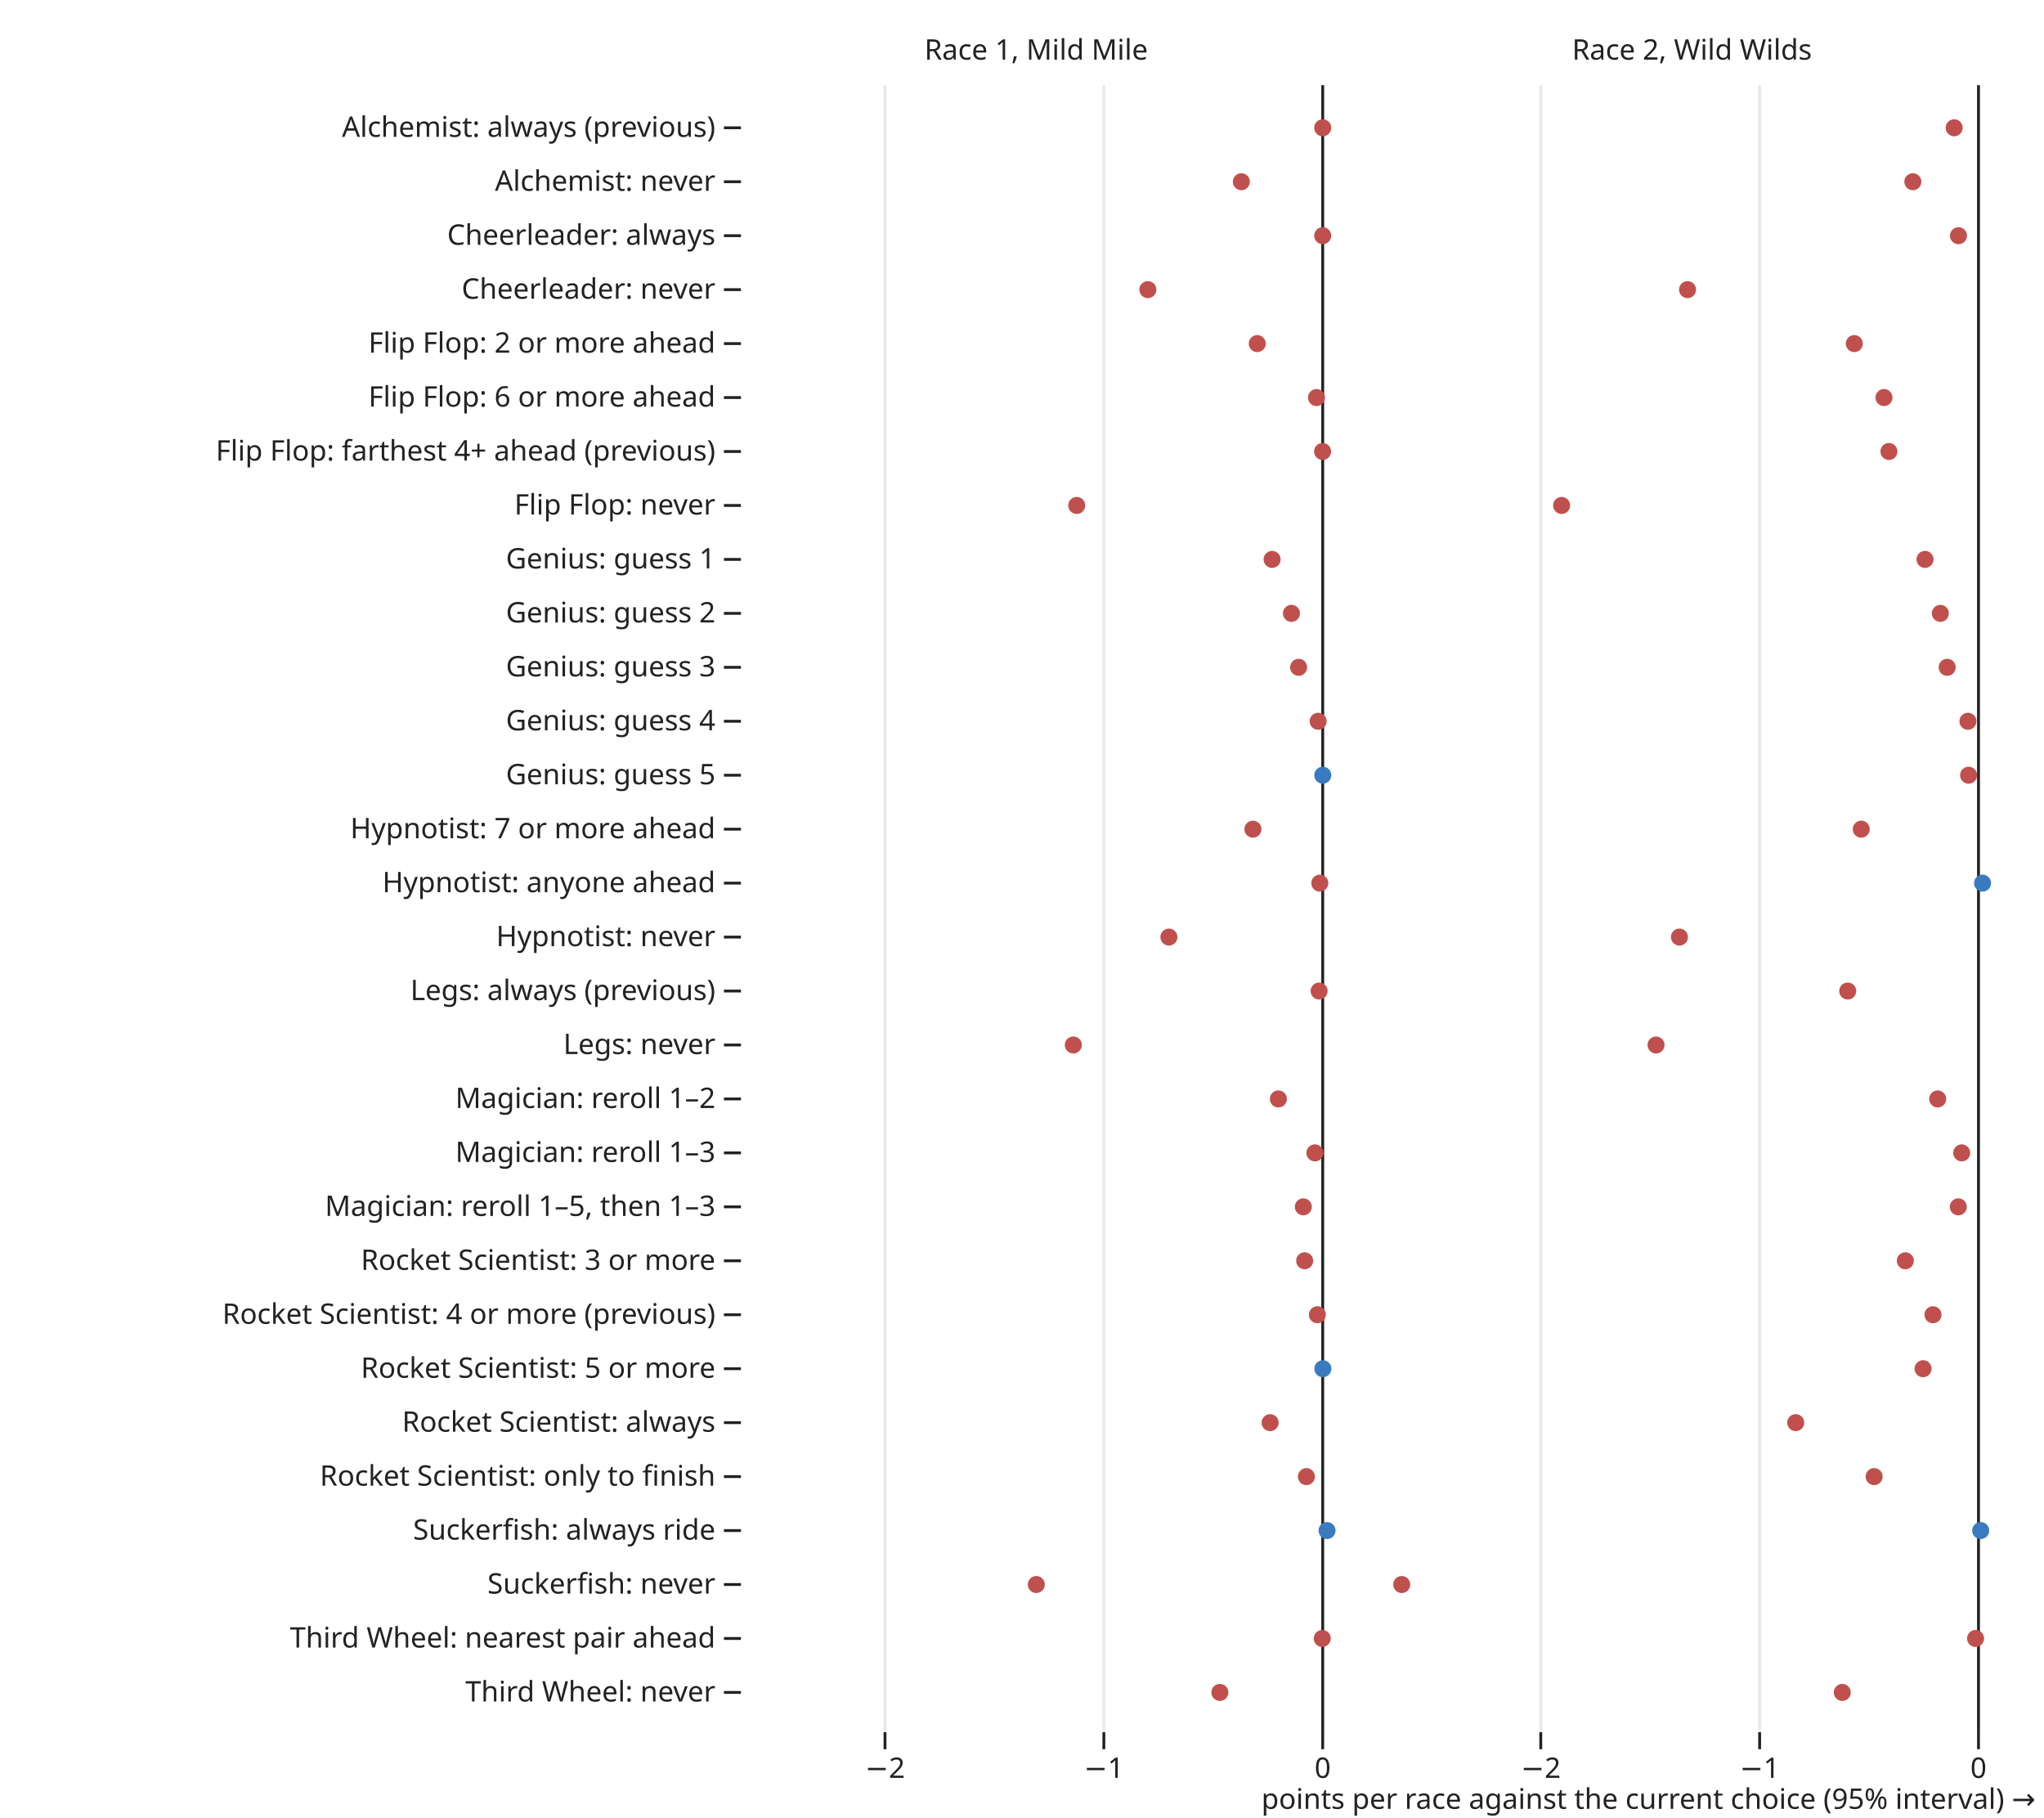
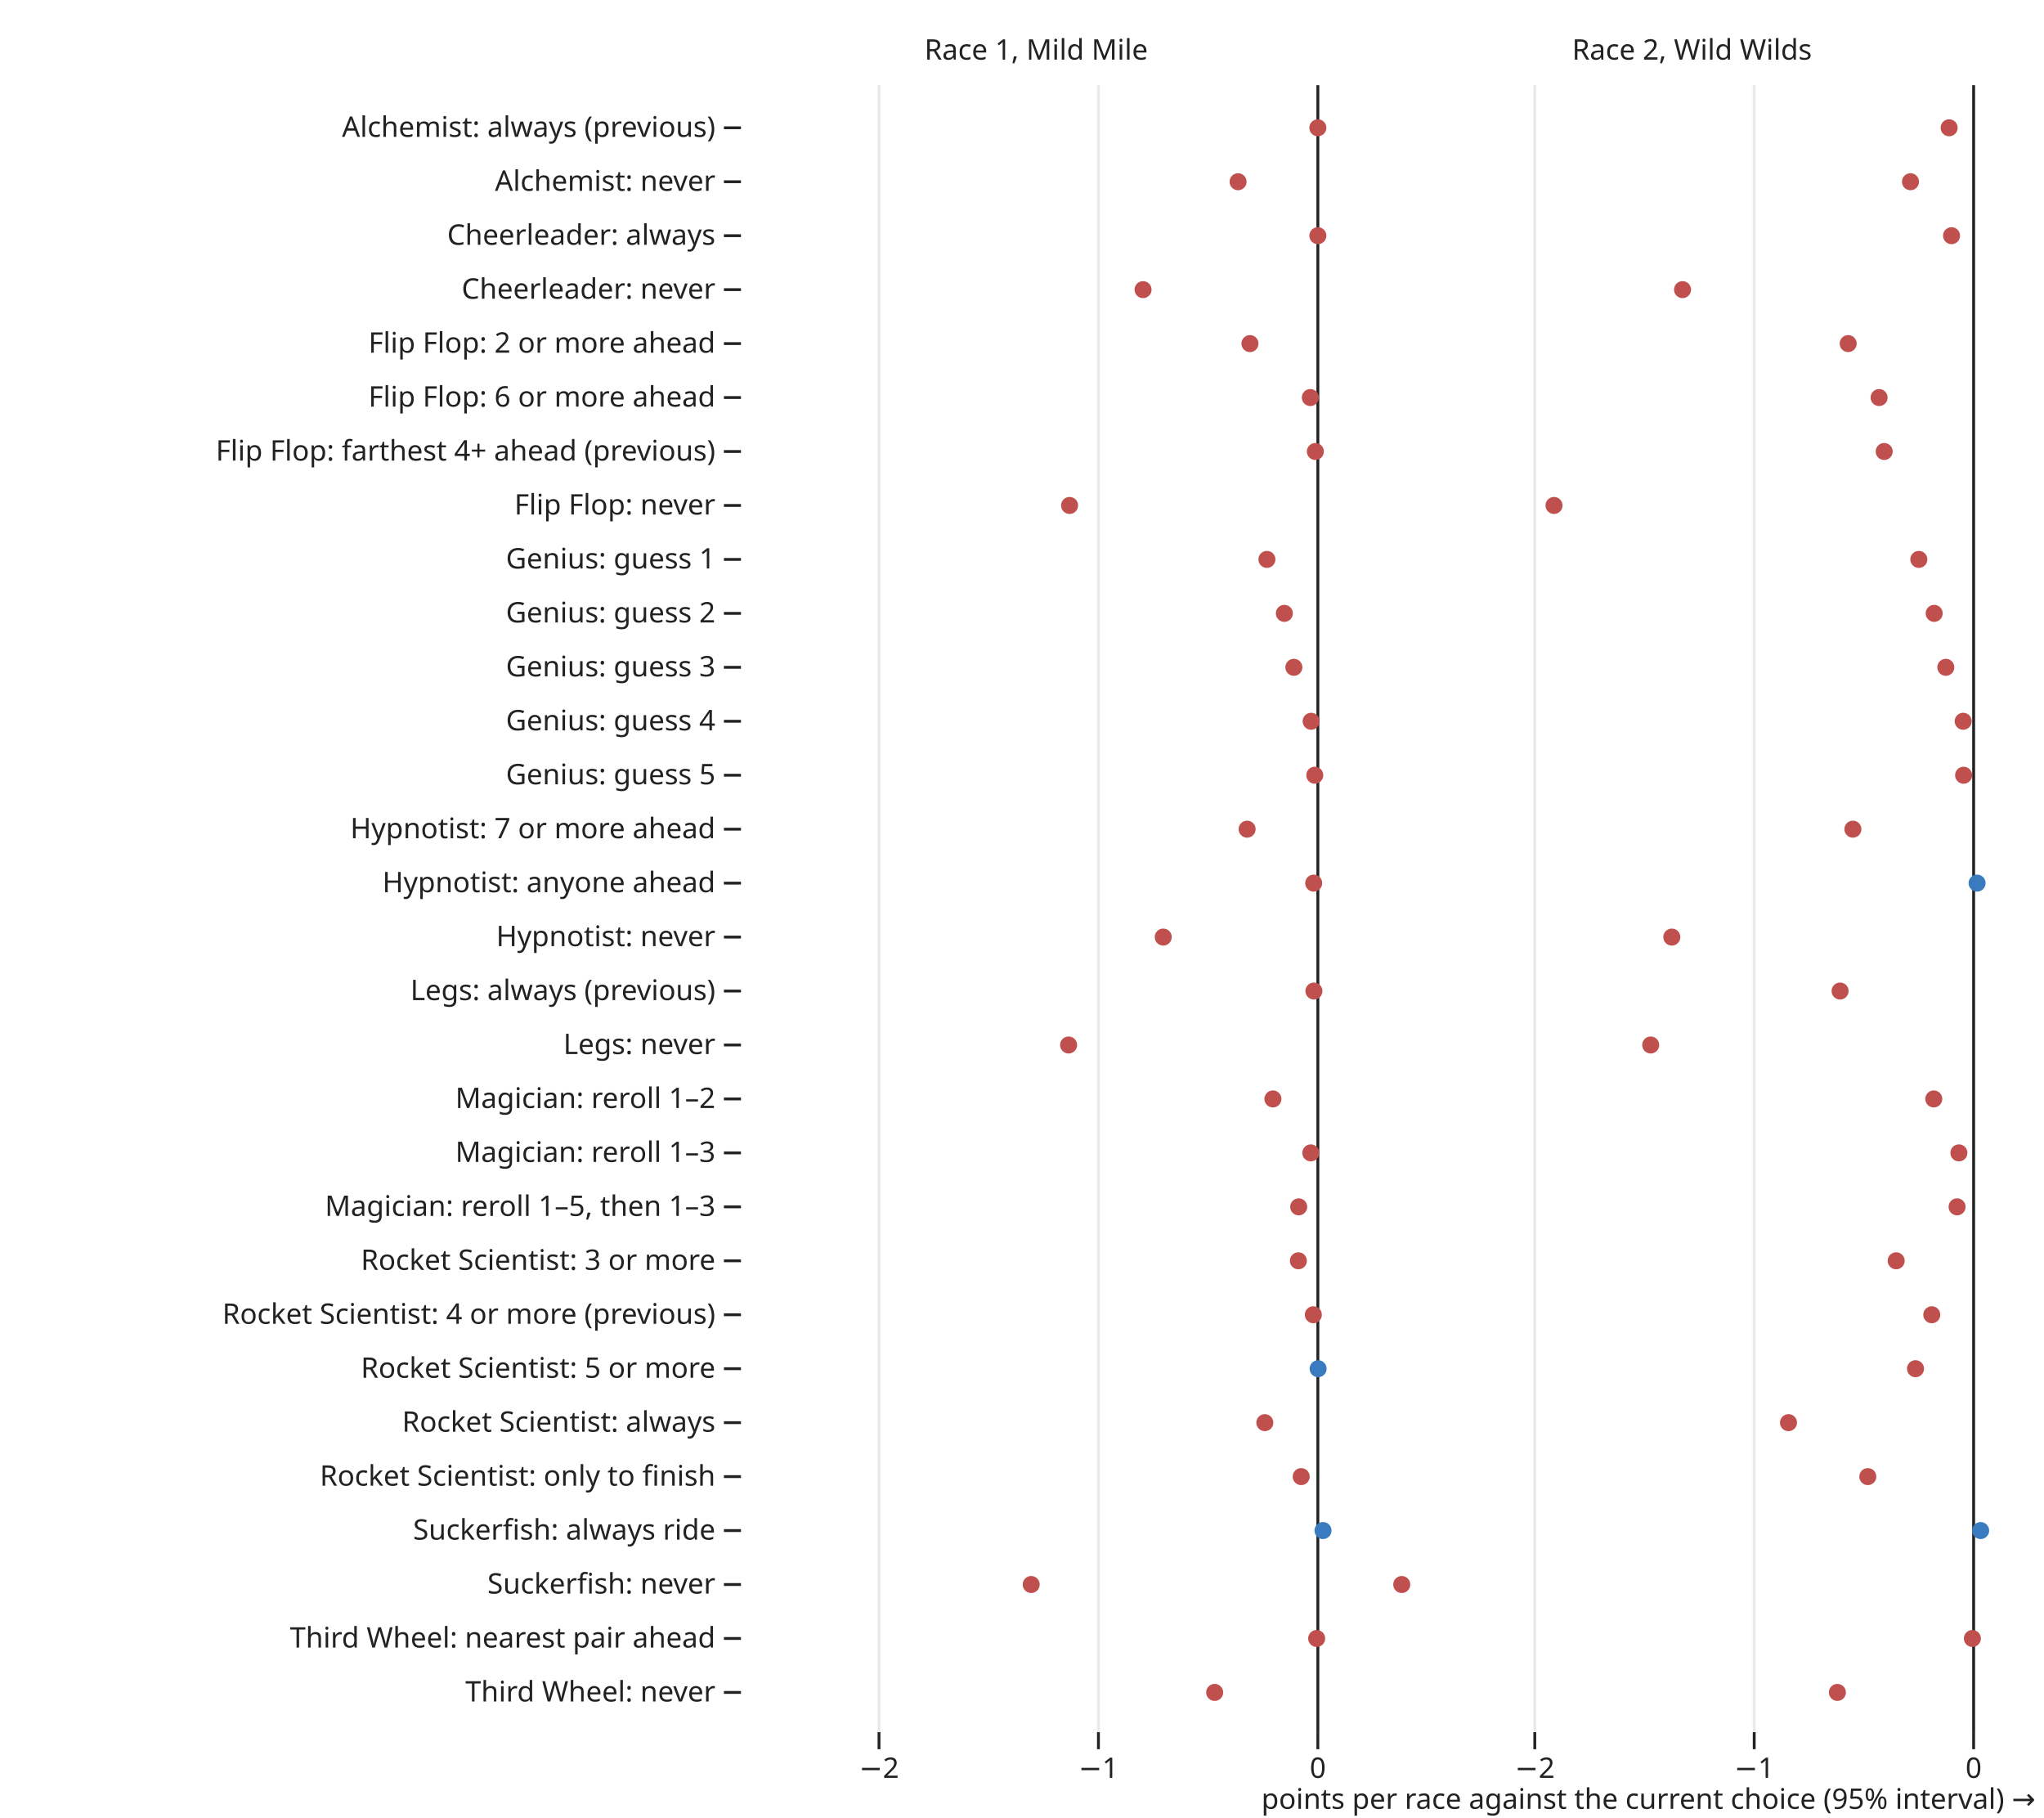
<svg xmlns="http://www.w3.org/2000/svg" class="plot-d6a7b5" fill="currentColor" font-family="system-ui, sans-serif" font-size="10" text-anchor="middle" width="720" height="640" viewBox="0 0 720 640" style="background: white; color: rgb(34, 34, 34);">
  <style>:where(.plot-d6a7b5) {
  --plot-background: white;
  display: block;
  height: auto;
  height: intrinsic;
  max-width: 100%;
}
:where(.plot-d6a7b5 text),
:where(.plot-d6a7b5 tspan) {
  white-space: pre;
}</style>
  <g aria-label="fx-axis tick label" transform="translate(0,-9)">
    <g transform="translate(1,0)">
      <text transform="translate(364,30)">Race 1, Mild Mile</text>
    </g>
    <g transform="translate(232,0)">
      <text transform="translate(364,30)">Race 2, Wild Wilds</text>
    </g>
  </g>
  <g aria-label="y-axis tick" aria-hidden="true">
    <g fill="none" stroke="currentColor" transform="translate(1,0)">
      <path transform="translate(260,45)" d="M0,0L-6,0" />
      <path transform="translate(260,64)" d="M0,0L-6,0" />
      <path transform="translate(260,83)" d="M0,0L-6,0" />
      <path transform="translate(260,102)" d="M0,0L-6,0" />
      <path transform="translate(260,121)" d="M0,0L-6,0" />
      <path transform="translate(260,140)" d="M0,0L-6,0" />
      <path transform="translate(260,159)" d="M0,0L-6,0" />
      <path transform="translate(260,178)" d="M0,0L-6,0" />
      <path transform="translate(260,197)" d="M0,0L-6,0" />
      <path transform="translate(260,216)" d="M0,0L-6,0" />
      <path transform="translate(260,235)" d="M0,0L-6,0" />
      <path transform="translate(260,254)" d="M0,0L-6,0" />
      <path transform="translate(260,273)" d="M0,0L-6,0" />
      <path transform="translate(260,292)" d="M0,0L-6,0" />
      <path transform="translate(260,311)" d="M0,0L-6,0" />
      <path transform="translate(260,330)" d="M0,0L-6,0" />
      <path transform="translate(260,349)" d="M0,0L-6,0" />
      <path transform="translate(260,368)" d="M0,0L-6,0" />
      <path transform="translate(260,387)" d="M0,0L-6,0" />
      <path transform="translate(260,406)" d="M0,0L-6,0" />
      <path transform="translate(260,425)" d="M0,0L-6,0" />
      <path transform="translate(260,444)" d="M0,0L-6,0" />
      <path transform="translate(260,463)" d="M0,0L-6,0" />
      <path transform="translate(260,482)" d="M0,0L-6,0" />
      <path transform="translate(260,501)" d="M0,0L-6,0" />
      <path transform="translate(260,520)" d="M0,0L-6,0" />
      <path transform="translate(260,539)" d="M0,0L-6,0" />
      <path transform="translate(260,558)" d="M0,0L-6,0" />
      <path transform="translate(260,577)" d="M0,0L-6,0" />
      <path transform="translate(260,596)" d="M0,0L-6,0" />
    </g>
  </g>
  <g aria-label="y-axis tick label" transform="translate(-9,0)">
    <g text-anchor="end" transform="translate(1,0)">
      <text y="0.32em" transform="translate(260,45)">Alchemist: always (previous)</text>
      <text y="0.32em" transform="translate(260,64)">Alchemist: never</text>
      <text y="0.32em" transform="translate(260,83)">Cheerleader: always</text>
      <text y="0.32em" transform="translate(260,102)">Cheerleader: never</text>
      <text y="0.32em" transform="translate(260,121)">Flip Flop: 2 or more ahead</text>
      <text y="0.32em" transform="translate(260,140)">Flip Flop: 6 or more ahead</text>
      <text y="0.32em" transform="translate(260,159)">Flip Flop: farthest 4+ ahead (previous)</text>
      <text y="0.32em" transform="translate(260,178)">Flip Flop: never</text>
      <text y="0.32em" transform="translate(260,197)">Genius: guess 1</text>
      <text y="0.32em" transform="translate(260,216)">Genius: guess 2</text>
      <text y="0.32em" transform="translate(260,235)">Genius: guess 3</text>
      <text y="0.32em" transform="translate(260,254)">Genius: guess 4</text>
      <text y="0.32em" transform="translate(260,273)">Genius: guess 5</text>
      <text y="0.32em" transform="translate(260,292)">Hypnotist: 7 or more ahead</text>
      <text y="0.32em" transform="translate(260,311)">Hypnotist: anyone ahead</text>
      <text y="0.32em" transform="translate(260,330)">Hypnotist: never</text>
      <text y="0.32em" transform="translate(260,349)">Legs: always (previous)</text>
      <text y="0.32em" transform="translate(260,368)">Legs: never</text>
      <text y="0.32em" transform="translate(260,387)">Magician: reroll 1–2</text>
      <text y="0.32em" transform="translate(260,406)">Magician: reroll 1–3</text>
      <text y="0.32em" transform="translate(260,425)">Magician: reroll 1–5, then 1–3</text>
      <text y="0.32em" transform="translate(260,444)">Rocket Scientist: 3 or more</text>
      <text y="0.32em" transform="translate(260,463)">Rocket Scientist: 4 or more (previous)</text>
      <text y="0.32em" transform="translate(260,482)">Rocket Scientist: 5 or more</text>
      <text y="0.32em" transform="translate(260,501)">Rocket Scientist: always</text>
      <text y="0.32em" transform="translate(260,520)">Rocket Scientist: only to finish</text>
      <text y="0.32em" transform="translate(260,539)">Suckerfish: always ride</text>
      <text y="0.32em" transform="translate(260,558)">Suckerfish: never</text>
      <text y="0.32em" transform="translate(260,577)">Third Wheel: nearest pair ahead</text>
      <text y="0.32em" transform="translate(260,596)">Third Wheel: never</text>
    </g>
  </g>
  <g aria-label="x-grid" aria-hidden="true">
    <g stroke="currentColor" stroke-opacity="0.1" transform="translate(1,0)">
-       <line x1="310.738" x2="310.738" y1="30" y2="610" />
-       <line x1="387.832" x2="387.832" y1="30" y2="610" />
-       <line x1="464.925" x2="464.925" y1="30" y2="610" />
+       <line x1="308.631" x2="308.631" y1="30" y2="610" />
+       <line x1="385.922" x2="385.922" y1="30" y2="610" />
+       <line x1="463.213" x2="463.213" y1="30" y2="610" />
    </g>
    <g stroke="currentColor" stroke-opacity="0.1" transform="translate(232,0)">
-       <line x1="310.738" x2="310.738" y1="30" y2="610" />
-       <line x1="387.832" x2="387.832" y1="30" y2="610" />
-       <line x1="464.925" x2="464.925" y1="30" y2="610" />
+       <line x1="308.631" x2="308.631" y1="30" y2="610" />
+       <line x1="385.922" x2="385.922" y1="30" y2="610" />
+       <line x1="463.213" x2="463.213" y1="30" y2="610" />
    </g>
  </g>
  <g aria-label="x-axis tick" aria-hidden="true">
    <g fill="none" stroke="currentColor" transform="translate(1,0)">
-       <path transform="translate(310.7383,610)" d="M0,0L0,6" />
-       <path transform="translate(387.8318,610)" d="M0,0L0,6" />
-       <path transform="translate(464.9253,610)" d="M0,0L0,6" />
+       <path transform="translate(308.6307,610)" d="M0,0L0,6" />
+       <path transform="translate(385.9216,610)" d="M0,0L0,6" />
+       <path transform="translate(463.2126,610)" d="M0,0L0,6" />
    </g>
    <g fill="none" stroke="currentColor" transform="translate(232,0)">
-       <path transform="translate(310.7383,610)" d="M0,0L0,6" />
-       <path transform="translate(387.8318,610)" d="M0,0L0,6" />
-       <path transform="translate(464.9253,610)" d="M0,0L0,6" />
+       <path transform="translate(308.6307,610)" d="M0,0L0,6" />
+       <path transform="translate(385.9216,610)" d="M0,0L0,6" />
+       <path transform="translate(463.2126,610)" d="M0,0L0,6" />
    </g>
  </g>
  <g aria-label="x-axis tick label" transform="translate(0,9)">
    <g font-variant="tabular-nums" transform="translate(1,0)">
-       <text y="0.71em" transform="translate(310.7383,610)">−2</text>
-       <text y="0.71em" transform="translate(387.8318,610)">−1</text>
-       <text y="0.71em" transform="translate(464.9253,610)">0</text>
+       <text y="0.71em" transform="translate(308.6307,610)">−2</text>
+       <text y="0.71em" transform="translate(385.9216,610)">−1</text>
+       <text y="0.71em" transform="translate(463.2126,610)">0</text>
    </g>
    <g font-variant="tabular-nums" transform="translate(232,0)">
-       <text y="0.71em" transform="translate(310.7383,610)">−2</text>
-       <text y="0.71em" transform="translate(387.8318,610)">−1</text>
-       <text y="0.71em" transform="translate(464.9253,610)">0</text>
+       <text y="0.71em" transform="translate(308.6307,610)">−2</text>
+       <text y="0.71em" transform="translate(385.9216,610)">−1</text>
+       <text y="0.71em" transform="translate(463.2126,610)">0</text>
    </g>
  </g>
  <g aria-label="x-axis label" text-anchor="end" transform="translate(17,27)">
    <text transform="translate(700,610)">points per race against the current choice (95% interval) →</text>
  </g>
  <g aria-label="rule">
    <g stroke="currentColor" transform="translate(1,0)">
-       <line x1="464.925" x2="464.925" y1="30" y2="610" />
+       <line x1="463.213" x2="463.213" y1="30" y2="610" />
    </g>
    <g stroke="currentColor" transform="translate(232,0)">
-       <line x1="464.925" x2="464.925" y1="30" y2="610" />
+       <line x1="463.213" x2="463.213" y1="30" y2="610" />
    </g>
  </g>
  <g aria-label="rule">
    <g stroke="#999" transform="translate(1,0)">
-       <line x1="464.191" x2="465.659" y1="45" y2="45" />
-       <line x1="435.629" x2="436.901" y1="64" y2="64" />
-       <line x1="464.065" x2="465.786" y1="83" y2="83" />
-       <line x1="402.621" x2="404.054" y1="102" y2="102" />
-       <line x1="440.984" x2="442.757" y1="121" y2="121" />
-       <line x1="461.844" x2="463.631" y1="140" y2="140" />
-       <line x1="463.991" x2="465.783" y1="159" y2="159" />
-       <line x1="377.537" x2="379.011" y1="178" y2="178" />
-       <line x1="446.341" x2="447.86" y1="197" y2="197" />
-       <line x1="453.132" x2="454.695" y1="216" y2="216" />
-       <line x1="455.659" x2="457.24" y1="235" y2="235" />
-       <line x1="462.511" x2="464.132" y1="254" y2="254" />
-       <line x1="464.136" x2="465.77" y1="273" y2="273" />
-       <line x1="439.541" x2="441.14" y1="292" y2="292" />
-       <line x1="463.048" x2="464.749" y1="311" y2="311" />
-       <line x1="410.048" x2="411.457" y1="330" y2="330" />
-       <line x1="462.773" x2="464.544" y1="349" y2="349" />
-       <line x1="376.341" x2="377.813" y1="368" y2="368" />
-       <line x1="448.507" x2="450.112" y1="387" y2="387" />
-       <line x1="461.349" x2="463.002" y1="406" y2="406" />
-       <line x1="457.272" x2="458.913" y1="425" y2="425" />
-       <line x1="457.737" x2="459.393" y1="444" y2="444" />
-       <line x1="462.209" x2="463.879" y1="463" y2="463" />
-       <line x1="464.138" x2="465.814" y1="482" y2="482" />
-       <line x1="445.601" x2="447.205" y1="501" y2="501" />
-       <line x1="458.355" x2="460.012" y1="520" y2="520" />
-       <line x1="465.632" x2="467.276" y1="539" y2="539" />
-       <line x1="363.337" x2="364.747" y1="558" y2="558" />
-       <line x1="463.978" x2="465.554" y1="577" y2="577" />
-       <line x1="428.028" x2="429.375" y1="596" y2="596" />
+       <line x1="462.48" x2="463.945" y1="45" y2="45" />
+       <line x1="434.481" x2="435.754" y1="64" y2="64" />
+       <line x1="462.35" x2="464.075" y1="83" y2="83" />
+       <line x1="400.922" x2="402.357" y1="102" y2="102" />
+       <line x1="438.412" x2="440.191" y1="121" y2="121" />
+       <line x1="459.666" x2="461.458" y1="140" y2="140" />
+       <line x1="461.438" x2="463.233" y1="159" y2="159" />
+       <line x1="375.015" x2="376.493" y1="178" y2="178" />
+       <line x1="444.505" x2="446.032" y1="197" y2="197" />
+       <line x1="450.629" x2="452.196" y1="216" y2="216" />
+       <line x1="453.974" x2="455.563" y1="235" y2="235" />
+       <line x1="460.037" x2="461.663" y1="254" y2="254" />
+       <line x1="461.315" x2="462.952" y1="273" y2="273" />
+       <line x1="437.497" x2="439.101" y1="292" y2="292" />
+       <line x1="460.9" x2="462.605" y1="311" y2="311" />
+       <line x1="408.043" x2="409.459" y1="330" y2="330" />
+       <line x1="460.944" x2="462.719" y1="349" y2="349" />
+       <line x1="374.675" x2="376.15" y1="368" y2="368" />
+       <line x1="446.584" x2="448.192" y1="387" y2="387" />
+       <line x1="459.9" x2="461.56" y1="406" y2="406" />
+       <line x1="455.645" x2="457.291" y1="425" y2="425" />
+       <line x1="455.524" x2="457.182" y1="444" y2="444" />
+       <line x1="460.784" x2="462.461" y1="463" y2="463" />
+       <line x1="462.466" x2="464.147" y1="482" y2="482" />
+       <line x1="443.732" x2="445.339" y1="501" y2="501" />
+       <line x1="456.514" x2="458.177" y1="520" y2="520" />
+       <line x1="464.205" x2="465.856" y1="539" y2="539" />
+       <line x1="361.536" x2="362.948" y1="558" y2="558" />
+       <line x1="462.006" x2="463.585" y1="577" y2="577" />
+       <line x1="426.202" x2="427.549" y1="596" y2="596" />
    </g>
    <g stroke="#999" transform="translate(232,0)">
-       <line x1="455.274" x2="457.442" y1="45" y2="45" />
-       <line x1="440.78" x2="442.819" y1="64" y2="64" />
-       <line x1="456.518" x2="459.229" y1="83" y2="83" />
-       <line x1="361.271" x2="363.606" y1="102" y2="102" />
-       <line x1="419.841" x2="422.519" y1="121" y2="121" />
-       <line x1="430.304" x2="432.967" y1="140" y2="140" />
-       <line x1="432.047" x2="434.71" y1="159" y2="159" />
-       <line x1="316.901" x2="319.262" y1="178" y2="178" />
-       <line x1="444.939" x2="447.244" y1="197" y2="197" />
-       <line x1="450.331" x2="452.645" y1="216" y2="216" />
-       <line x1="452.724" x2="455.064" y1="235" y2="235" />
-       <line x1="460.026" x2="462.392" y1="254" y2="254" />
-       <line x1="460.254" x2="462.624" y1="273" y2="273" />
-       <line x1="422.267" x2="424.973" y1="292" y2="292" />
-       <line x1="464.929" x2="467.779" y1="311" y2="311" />
-       <line x1="358.387" x2="360.779" y1="330" y2="330" />
-       <line x1="417.612" x2="420.111" y1="349" y2="349" />
-       <line x1="350.215" x2="352.466" y1="368" y2="368" />
-       <line x1="449.384" x2="451.707" y1="387" y2="387" />
-       <line x1="457.836" x2="460.193" y1="406" y2="406" />
-       <line x1="456.637" x2="458.988" y1="425" y2="425" />
-       <line x1="437.88" x2="440.431" y1="444" y2="444" />
-       <line x1="447.615" x2="450.171" y1="463" y2="463" />
-       <line x1="444.129" x2="446.681" y1="482" y2="482" />
-       <line x1="399.294" x2="401.778" y1="501" y2="501" />
-       <line x1="426.897" x2="429.433" y1="520" y2="520" />
-       <line x1="463.399" x2="468" y1="539" y2="539" />
-       <line x1="260" x2="263.517" y1="558" y2="558" />
-       <line x1="462.678" x2="465.109" y1="577" y2="577" />
-       <line x1="415.851" x2="418.04" y1="596" y2="596" />
+       <line x1="453.499" x2="455.671" y1="45" y2="45" />
+       <line x1="439.945" x2="441.99" y1="64" y2="64" />
+       <line x1="454.076" x2="456.789" y1="83" y2="83" />
+       <line x1="359.498" x2="361.845" y1="102" y2="102" />
+       <line x1="417.681" x2="420.365" y1="121" y2="121" />
+       <line x1="428.581" x2="431.251" y1="140" y2="140" />
+       <line x1="430.375" x2="433.042" y1="159" y2="159" />
+       <line x1="314.221" x2="316.585" y1="178" y2="178" />
+       <line x1="442.753" x2="445.064" y1="197" y2="197" />
+       <line x1="448.154" x2="450.473" y1="216" y2="216" />
+       <line x1="452.243" x2="454.592" y1="235" y2="235" />
+       <line x1="458.352" x2="460.718" y1="254" y2="254" />
+       <line x1="458.494" x2="460.873" y1="273" y2="273" />
+       <line x1="419.329" x2="422.041" y1="292" y2="292" />
+       <line x1="463.002" x2="465.859" y1="311" y2="311" />
+       <line x1="355.7" x2="358.097" y1="330" y2="330" />
+       <line x1="414.921" x2="417.424" y1="349" y2="349" />
+       <line x1="348.33" x2="350.59" y1="368" y2="368" />
+       <line x1="448.017" x2="450.339" y1="387" y2="387" />
+       <line x1="456.842" x2="459.203" y1="406" y2="406" />
+       <line x1="456.209" x2="458.564" y1="425" y2="425" />
+       <line x1="434.651" x2="437.207" y1="444" y2="444" />
+       <line x1="447.189" x2="449.755" y1="463" y2="463" />
+       <line x1="441.459" x2="444.018" y1="482" y2="482" />
+       <line x1="396.751" x2="399.242" y1="501" y2="501" />
+       <line x1="424.666" x2="427.21" y1="520" y2="520" />
+       <line x1="463.369" x2="468" y1="539" y2="539" />
+       <line x1="260" x2="263.537" y1="558" y2="558" />
+       <line x1="461.556" x2="463.988" y1="577" y2="577" />
+       <line x1="414.131" x2="416.316" y1="596" y2="596" />
    </g>
  </g>
  <g aria-label="dot">
    <g transform="translate(1,0)">
-       <circle cx="464.925" cy="45" r="3" fill="#c0504d" />
-       <circle cx="436.265" cy="64" r="3" fill="#c0504d" />
-       <circle cx="464.925" cy="83" r="3" fill="#c0504d" />
-       <circle cx="403.338" cy="102" r="3" fill="#c0504d" />
-       <circle cx="441.87" cy="121" r="3" fill="#c0504d" />
-       <circle cx="462.737" cy="140" r="3" fill="#c0504d" />
-       <circle cx="464.887" cy="159" r="3" fill="#c0504d" />
-       <circle cx="378.274" cy="178" r="3" fill="#c0504d" />
-       <circle cx="447.1" cy="197" r="3" fill="#c0504d" />
-       <circle cx="453.913" cy="216" r="3" fill="#c0504d" />
-       <circle cx="456.45" cy="235" r="3" fill="#c0504d" />
-       <circle cx="463.322" cy="254" r="3" fill="#c0504d" />
-       <circle cx="464.953" cy="273" r="3" fill="#3a7bbf" />
-       <circle cx="440.341" cy="292" r="3" fill="#c0504d" />
-       <circle cx="463.898" cy="311" r="3" fill="#c0504d" />
-       <circle cx="410.752" cy="330" r="3" fill="#c0504d" />
-       <circle cx="463.659" cy="349" r="3" fill="#c0504d" />
-       <circle cx="377.077" cy="368" r="3" fill="#c0504d" />
-       <circle cx="449.309" cy="387" r="3" fill="#c0504d" />
-       <circle cx="462.175" cy="406" r="3" fill="#c0504d" />
-       <circle cx="458.092" cy="425" r="3" fill="#c0504d" />
-       <circle cx="458.565" cy="444" r="3" fill="#c0504d" />
-       <circle cx="463.044" cy="463" r="3" fill="#c0504d" />
-       <circle cx="464.976" cy="482" r="3" fill="#3a7bbf" />
-       <circle cx="446.403" cy="501" r="3" fill="#c0504d" />
-       <circle cx="459.183" cy="520" r="3" fill="#c0504d" />
-       <circle cx="466.454" cy="539" r="3" fill="#3a7bbf" />
-       <circle cx="364.042" cy="558" r="3" fill="#c0504d" />
-       <circle cx="464.766" cy="577" r="3" fill="#c0504d" />
-       <circle cx="428.701" cy="596" r="3" fill="#c0504d" />
+       <circle cx="463.213" cy="45" r="3" fill="#c0504d" />
+       <circle cx="435.117" cy="64" r="3" fill="#c0504d" />
+       <circle cx="463.213" cy="83" r="3" fill="#c0504d" />
+       <circle cx="401.64" cy="102" r="3" fill="#c0504d" />
+       <circle cx="439.301" cy="121" r="3" fill="#c0504d" />
+       <circle cx="460.562" cy="140" r="3" fill="#c0504d" />
+       <circle cx="462.335" cy="159" r="3" fill="#c0504d" />
+       <circle cx="375.754" cy="178" r="3" fill="#c0504d" />
+       <circle cx="445.269" cy="197" r="3" fill="#c0504d" />
+       <circle cx="451.413" cy="216" r="3" fill="#c0504d" />
+       <circle cx="454.769" cy="235" r="3" fill="#c0504d" />
+       <circle cx="460.85" cy="254" r="3" fill="#c0504d" />
+       <circle cx="462.134" cy="273" r="3" fill="#c0504d" />
+       <circle cx="438.299" cy="292" r="3" fill="#c0504d" />
+       <circle cx="461.753" cy="311" r="3" fill="#c0504d" />
+       <circle cx="408.751" cy="330" r="3" fill="#c0504d" />
+       <circle cx="461.831" cy="349" r="3" fill="#c0504d" />
+       <circle cx="375.412" cy="368" r="3" fill="#c0504d" />
+       <circle cx="447.388" cy="387" r="3" fill="#c0504d" />
+       <circle cx="460.73" cy="406" r="3" fill="#c0504d" />
+       <circle cx="456.468" cy="425" r="3" fill="#c0504d" />
+       <circle cx="456.353" cy="444" r="3" fill="#c0504d" />
+       <circle cx="461.623" cy="463" r="3" fill="#c0504d" />
+       <circle cx="463.306" cy="482" r="3" fill="#3a7bbf" />
+       <circle cx="444.535" cy="501" r="3" fill="#c0504d" />
+       <circle cx="457.345" cy="520" r="3" fill="#c0504d" />
+       <circle cx="465.03" cy="539" r="3" fill="#3a7bbf" />
+       <circle cx="362.242" cy="558" r="3" fill="#c0504d" />
+       <circle cx="462.795" cy="577" r="3" fill="#c0504d" />
+       <circle cx="426.876" cy="596" r="3" fill="#c0504d" />
    </g>
    <g transform="translate(232,0)">
-       <circle cx="456.358" cy="45" r="3" fill="#c0504d" />
-       <circle cx="441.8" cy="64" r="3" fill="#c0504d" />
-       <circle cx="457.874" cy="83" r="3" fill="#c0504d" />
-       <circle cx="362.439" cy="102" r="3" fill="#c0504d" />
-       <circle cx="421.18" cy="121" r="3" fill="#c0504d" />
-       <circle cx="431.636" cy="140" r="3" fill="#c0504d" />
-       <circle cx="433.379" cy="159" r="3" fill="#c0504d" />
-       <circle cx="318.081" cy="178" r="3" fill="#c0504d" />
-       <circle cx="446.091" cy="197" r="3" fill="#c0504d" />
-       <circle cx="451.488" cy="216" r="3" fill="#c0504d" />
-       <circle cx="453.894" cy="235" r="3" fill="#c0504d" />
-       <circle cx="461.209" cy="254" r="3" fill="#c0504d" />
-       <circle cx="461.439" cy="273" r="3" fill="#c0504d" />
-       <circle cx="423.62" cy="292" r="3" fill="#c0504d" />
-       <circle cx="466.354" cy="311" r="3" fill="#3a7bbf" />
-       <circle cx="359.583" cy="330" r="3" fill="#c0504d" />
-       <circle cx="418.861" cy="349" r="3" fill="#c0504d" />
-       <circle cx="351.34" cy="368" r="3" fill="#c0504d" />
-       <circle cx="450.546" cy="387" r="3" fill="#c0504d" />
-       <circle cx="459.015" cy="406" r="3" fill="#c0504d" />
-       <circle cx="457.813" cy="425" r="3" fill="#c0504d" />
-       <circle cx="439.155" cy="444" r="3" fill="#c0504d" />
-       <circle cx="448.893" cy="463" r="3" fill="#c0504d" />
-       <circle cx="445.405" cy="482" r="3" fill="#c0504d" />
-       <circle cx="400.536" cy="501" r="3" fill="#c0504d" />
-       <circle cx="428.165" cy="520" r="3" fill="#c0504d" />
-       <circle cx="465.699" cy="539" r="3" fill="#3a7bbf" />
-       <circle cx="261.759" cy="558" r="3" fill="#c0504d" />
-       <circle cx="463.894" cy="577" r="3" fill="#c0504d" />
-       <circle cx="416.945" cy="596" r="3" fill="#c0504d" />
+       <circle cx="454.585" cy="45" r="3" fill="#c0504d" />
+       <circle cx="440.967" cy="64" r="3" fill="#c0504d" />
+       <circle cx="455.432" cy="83" r="3" fill="#c0504d" />
+       <circle cx="360.671" cy="102" r="3" fill="#c0504d" />
+       <circle cx="419.023" cy="121" r="3" fill="#c0504d" />
+       <circle cx="429.916" cy="140" r="3" fill="#c0504d" />
+       <circle cx="431.709" cy="159" r="3" fill="#c0504d" />
+       <circle cx="315.403" cy="178" r="3" fill="#c0504d" />
+       <circle cx="443.908" cy="197" r="3" fill="#c0504d" />
+       <circle cx="449.313" cy="216" r="3" fill="#c0504d" />
+       <circle cx="453.417" cy="235" r="3" fill="#c0504d" />
+       <circle cx="459.535" cy="254" r="3" fill="#c0504d" />
+       <circle cx="459.683" cy="273" r="3" fill="#c0504d" />
+       <circle cx="420.685" cy="292" r="3" fill="#c0504d" />
+       <circle cx="464.431" cy="311" r="3" fill="#3a7bbf" />
+       <circle cx="356.899" cy="330" r="3" fill="#c0504d" />
+       <circle cx="416.173" cy="349" r="3" fill="#c0504d" />
+       <circle cx="349.46" cy="368" r="3" fill="#c0504d" />
+       <circle cx="449.178" cy="387" r="3" fill="#c0504d" />
+       <circle cx="458.022" cy="406" r="3" fill="#c0504d" />
+       <circle cx="457.386" cy="425" r="3" fill="#c0504d" />
+       <circle cx="435.929" cy="444" r="3" fill="#c0504d" />
+       <circle cx="448.472" cy="463" r="3" fill="#c0504d" />
+       <circle cx="442.738" cy="482" r="3" fill="#c0504d" />
+       <circle cx="397.997" cy="501" r="3" fill="#c0504d" />
+       <circle cx="425.938" cy="520" r="3" fill="#c0504d" />
+       <circle cx="465.684" cy="539" r="3" fill="#3a7bbf" />
+       <circle cx="261.768" cy="558" r="3" fill="#c0504d" />
+       <circle cx="462.772" cy="577" r="3" fill="#c0504d" />
+       <circle cx="415.223" cy="596" r="3" fill="#c0504d" />
    </g>
  </g>
</svg>
